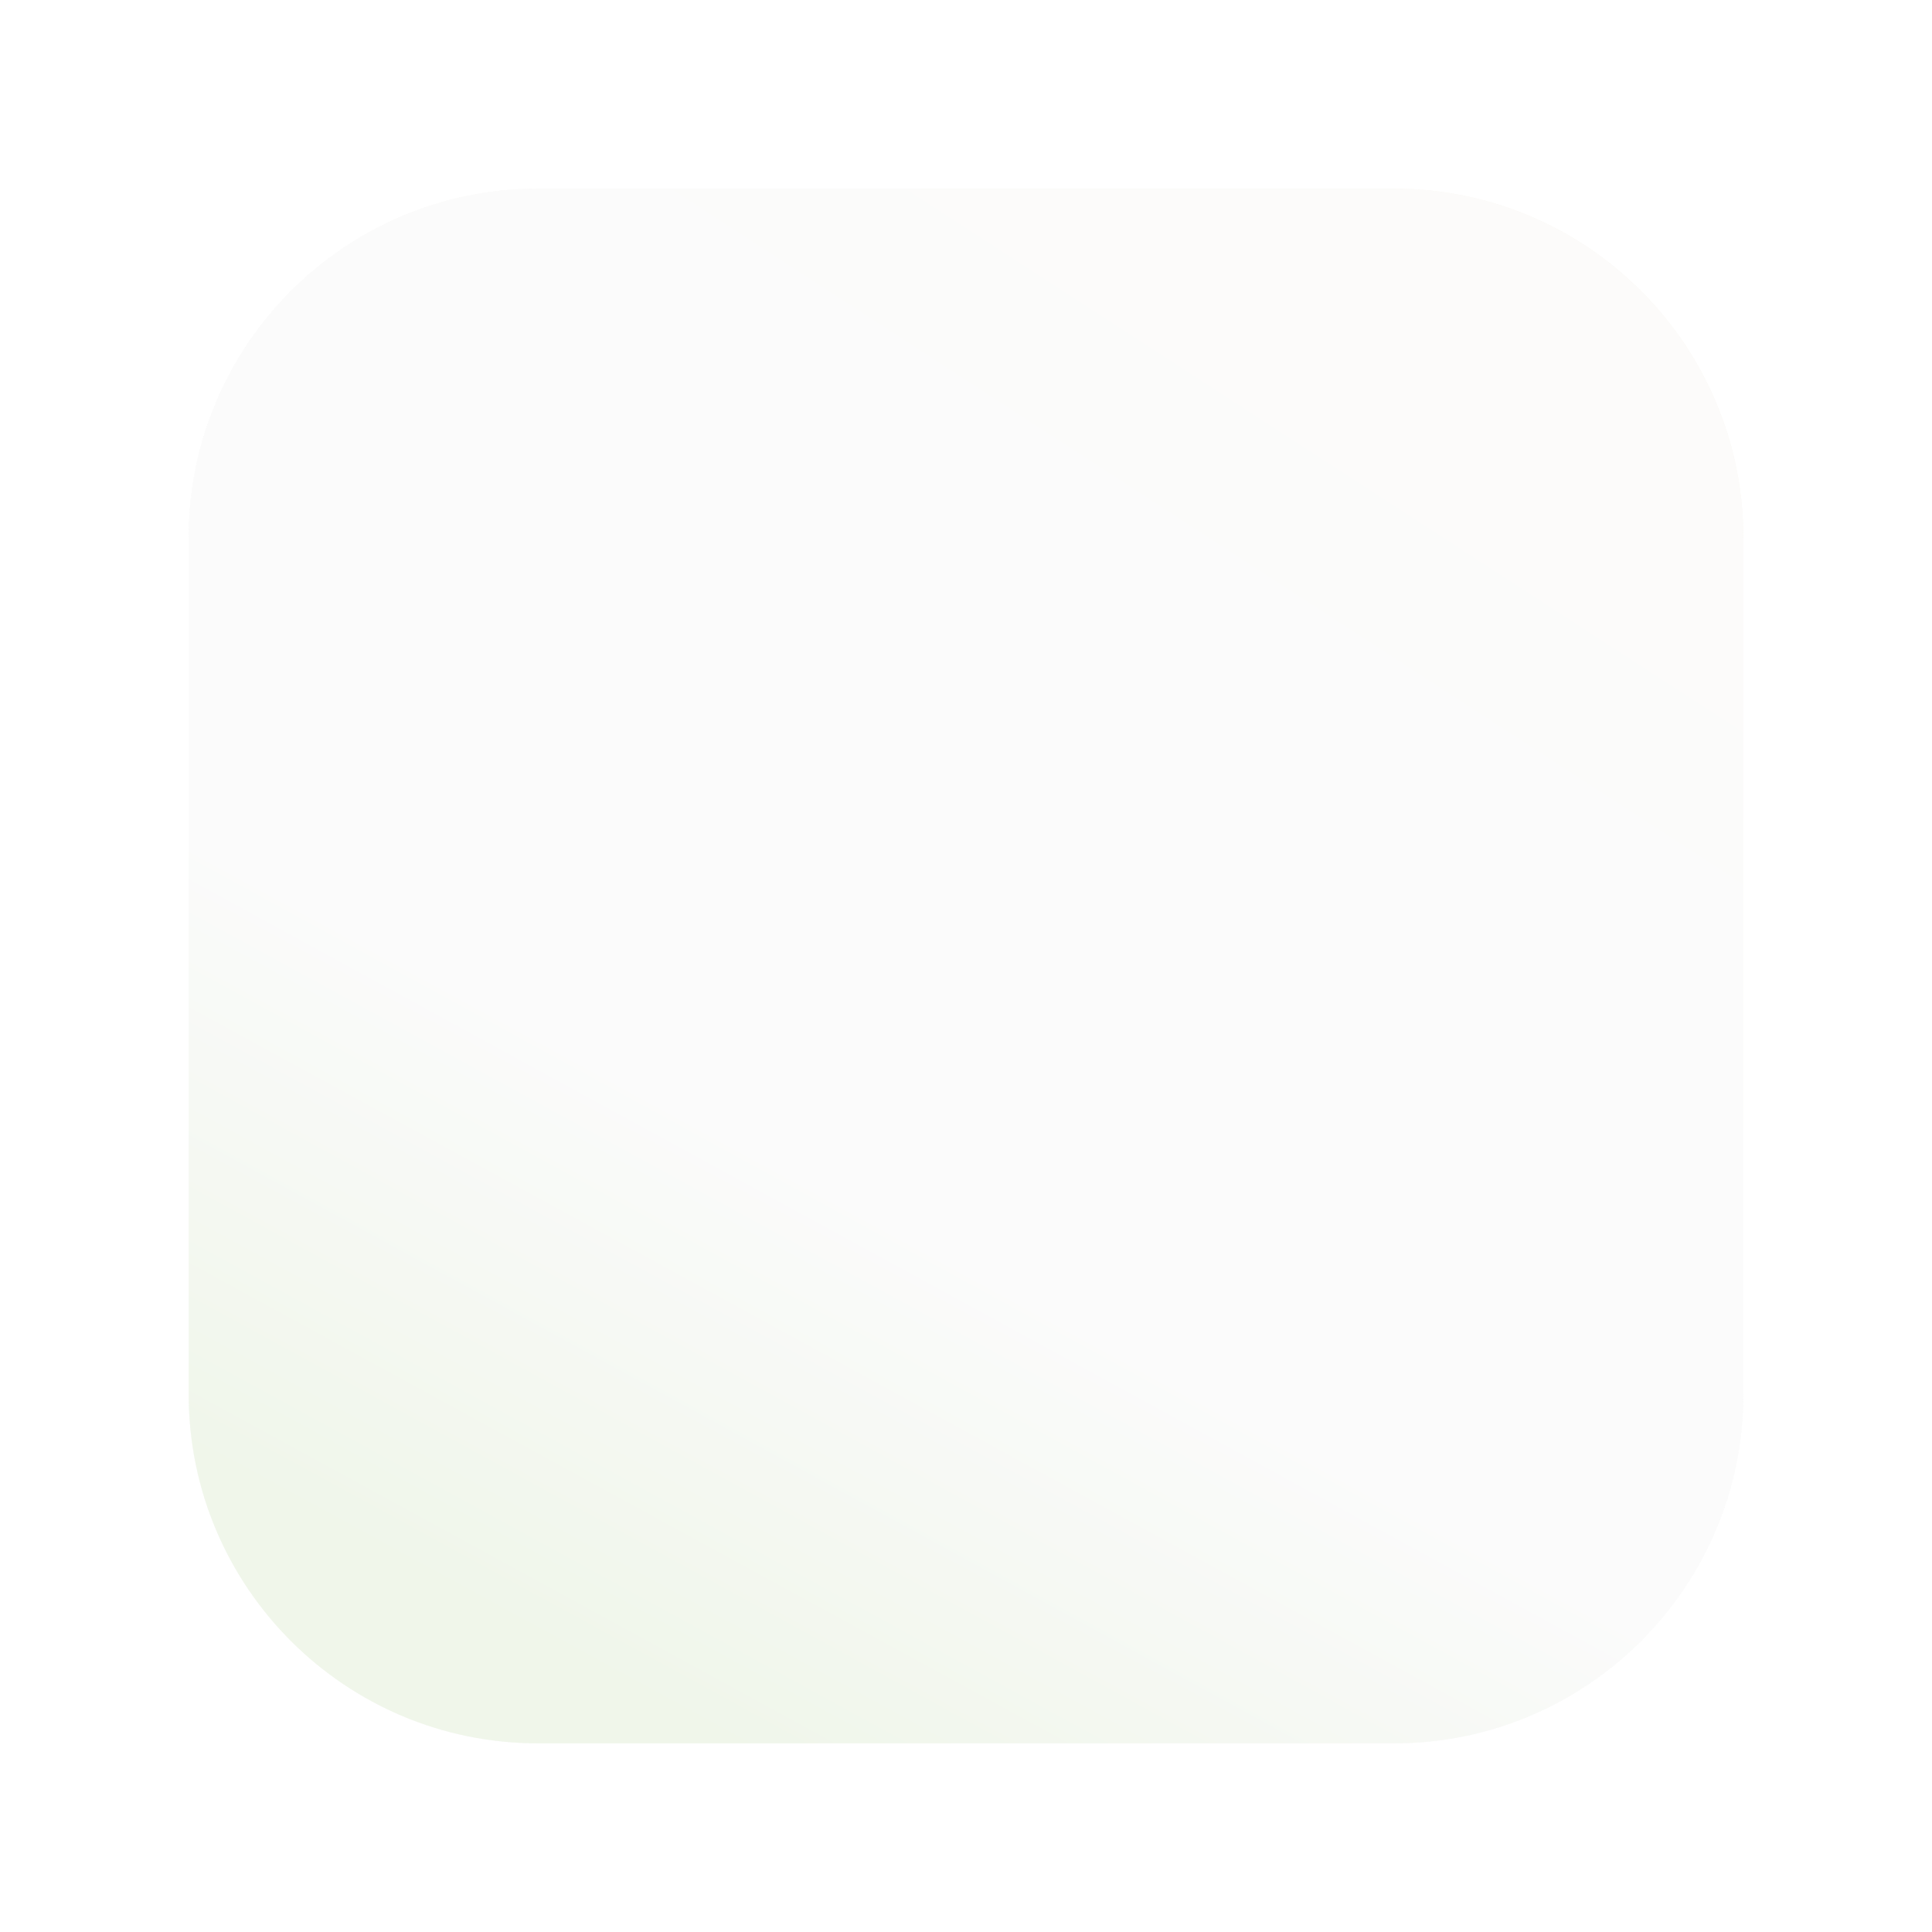
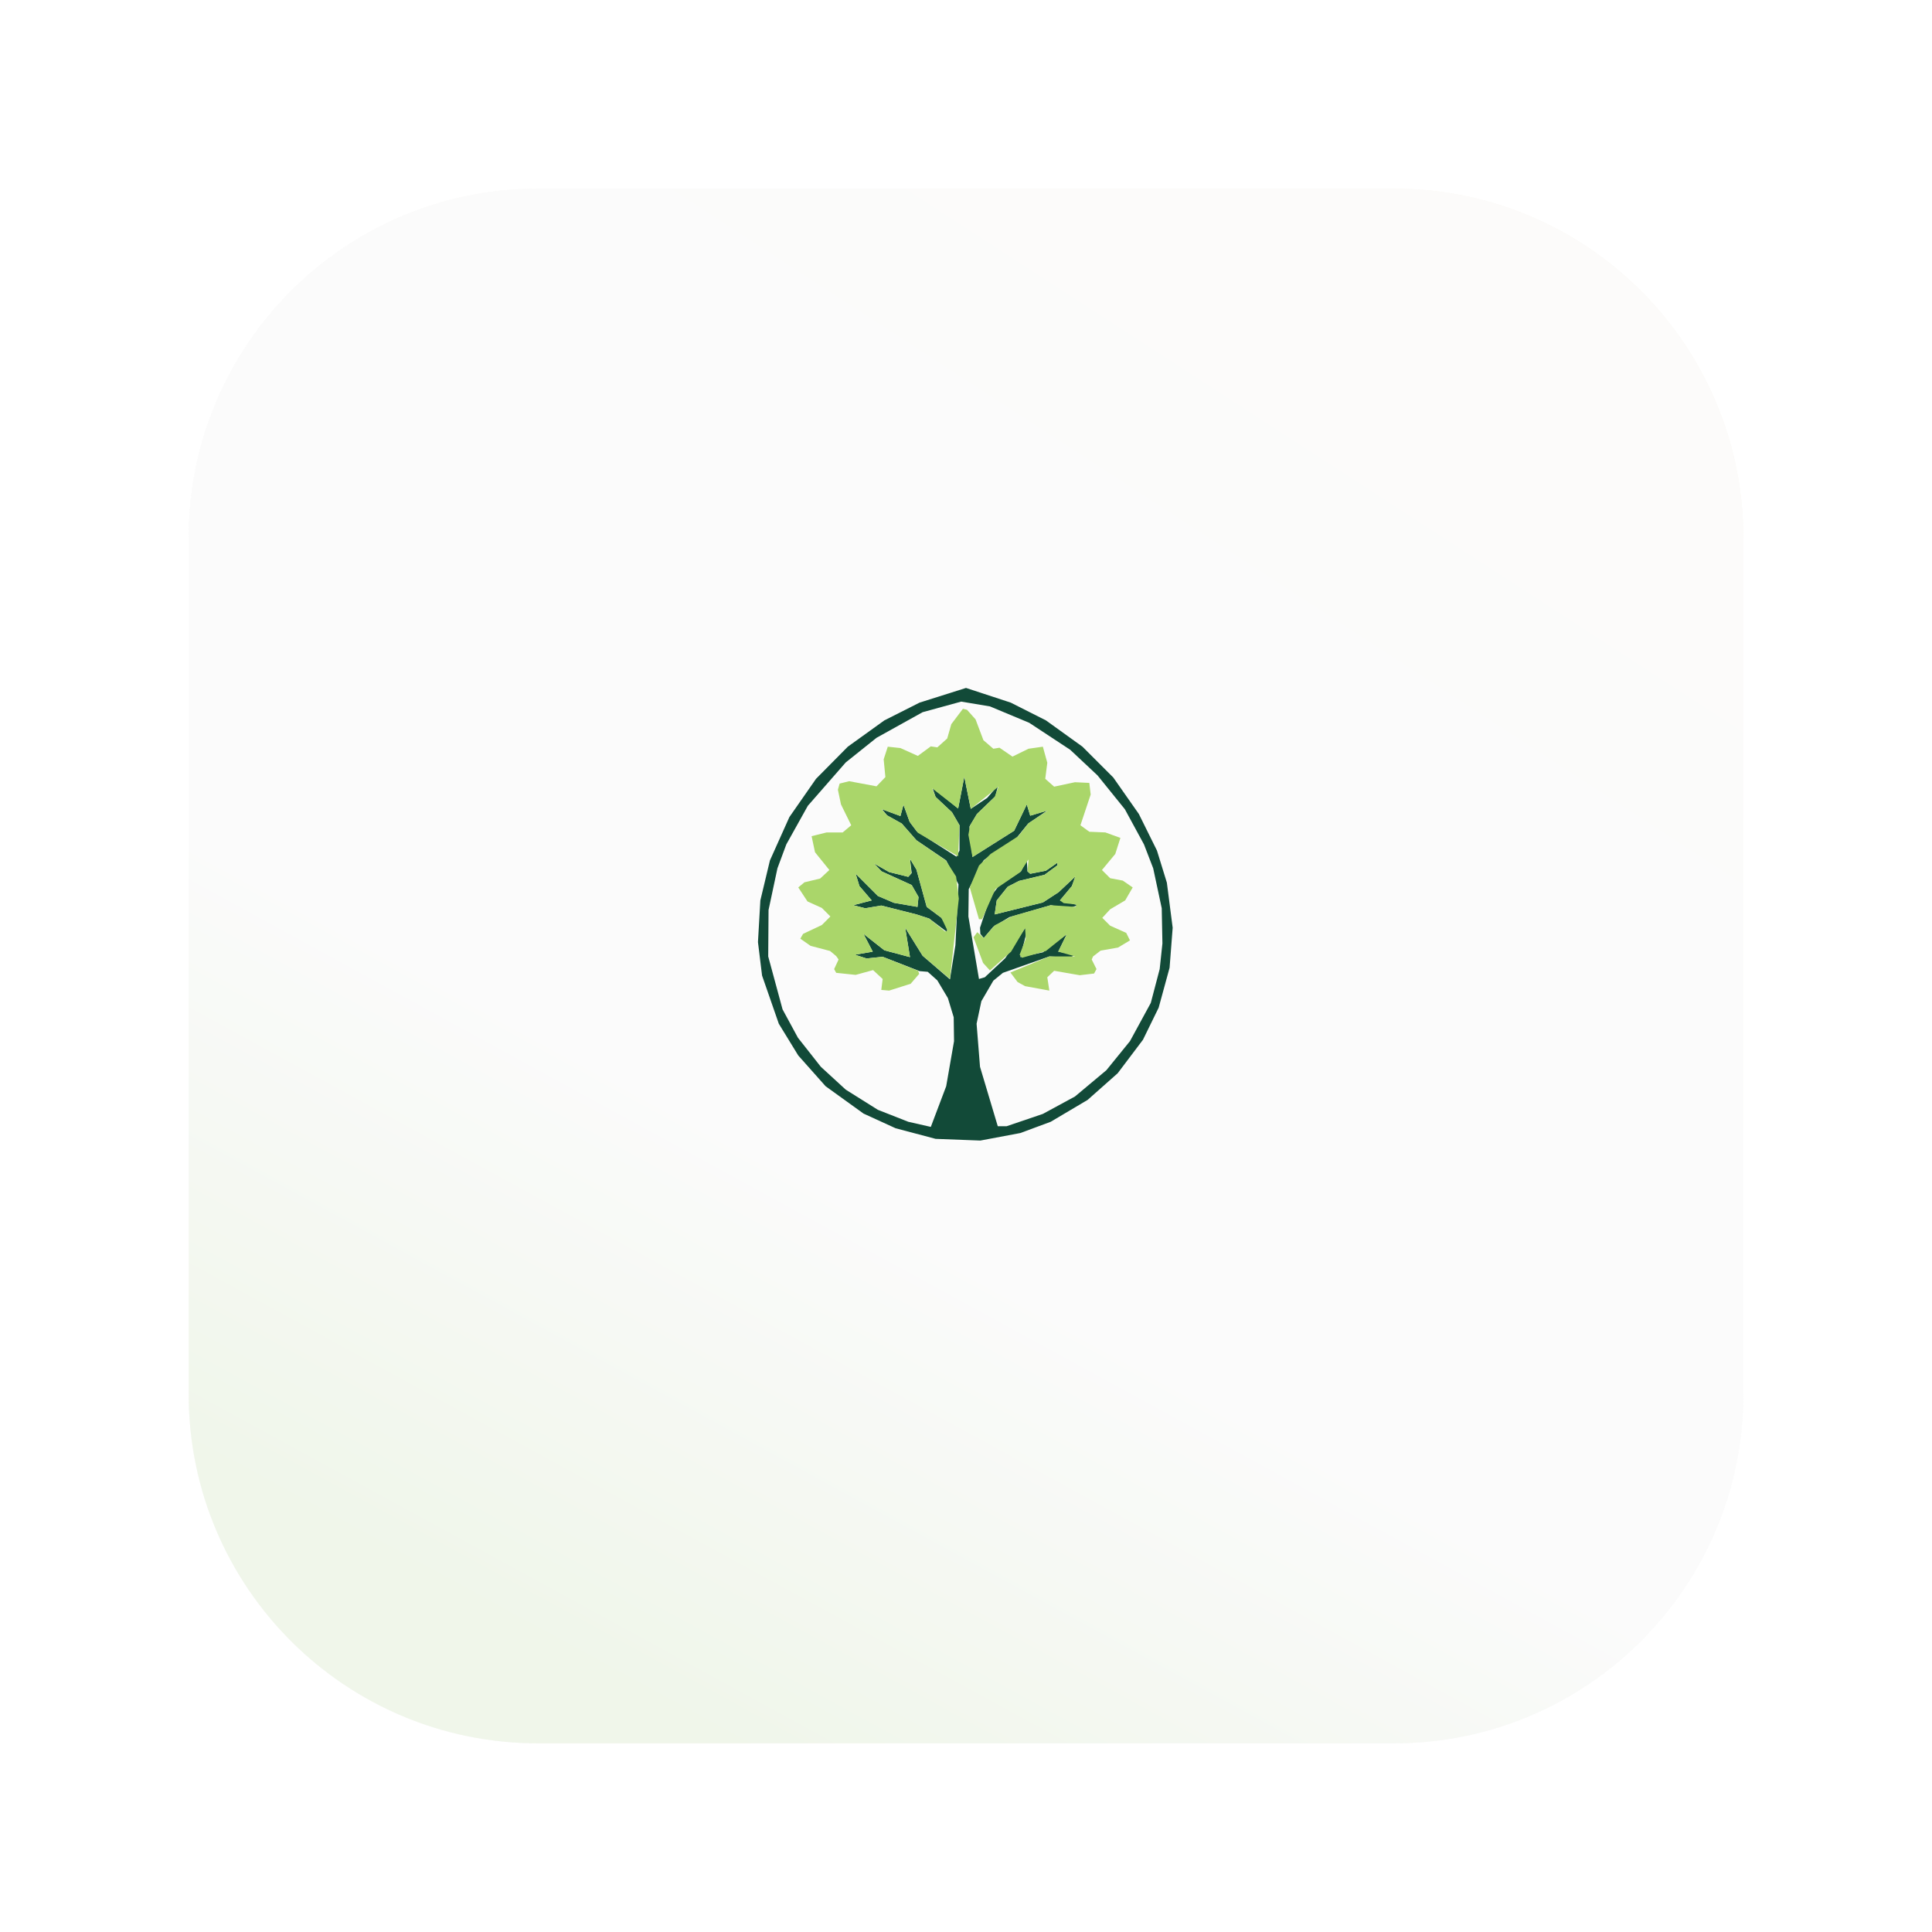
<svg xmlns="http://www.w3.org/2000/svg" width="1024" height="1024" viewBox="0 0 1024 1024" fill="none">
  <g transform="translate(100 100) scale(0.8046875) translate(-40 -32)">
    <rect rx="230" width="1024" height="1024" transform="translate(40 32)" fill="#FBFBFB" />
    <rect rx="230" width="1024" height="1024" transform="translate(40 32)" fill="url(#seed-bg-a)" fill-opacity="0.4" />
    <rect rx="230" width="1024" height="1024" transform="translate(40 32)" fill="url(#seed-bg-b)" fill-opacity="0.8" />
    <g transform="translate(552 544) scale(22.5) translate(-12 -12)">
-       <path d="M12.42L17.11L11.11L17.06L9.94L16.75L9.00L16.32L7.89L15.52L7.09L14.62L6.52L13.69L6.03L12.28L5.91L11.30L5.98L10.08L6.26L8.91L6.83L7.64L7.61L6.52L8.54L5.58L9.61L4.81L10.64L4.29L12.00L3.86L13.31L4.29L14.34L4.81L15.41L5.58L16.31L6.48L17.06L7.55L17.59L8.62L17.88L9.56L18.05L10.88L17.96L12.05L17.64L13.22L17.18L14.16L16.44L15.14L15.56L15.92L14.48L16.56L13.59L16.89ZM13.19L16.69L14.25L16.33L15.19L15.82L16.11L15.05L16.80L14.20L17.41L13.08L17.67L12.09L17.75L11.34L17.73L10.31L17.48L9.14L17.21L8.44L16.65L7.41L15.85L6.42L15.05L5.67L13.85L4.88L12.70L4.40L11.86L4.26L10.73L4.57L9.38L5.32L8.48L6.04L7.37L7.31L6.74L8.44L6.48L9.14L6.22L10.36L6.21L11.72L6.63L13.27L7.08L14.10L7.75L14.95L8.48L15.62L9.42L16.21L10.31L16.56L10.97L16.71L11.42L15.52L11.65L14.20L11.64L13.50L11.47L12.94L11.16L12.42L10.88L12.17L10.64L12.15L9.56L11.73L9.09L11.78L8.75L11.67L9.27L11.58L9.00L11.06L9.61L11.54L10.36L11.74L10.22L10.88L10.73L11.70L11.53L12.39L11.69L11.39L11.78L9.61L11.42L8.91L10.55L8.32L10.12L7.83L9.69L7.59L9.54L7.41L10.08L7.61L10.17L7.28L10.35L7.78L10.56L8.06L11.72L8.80L11.81L8.62L11.81L7.88L11.59L7.50L11.11L7.05L11.02L6.79L11.77L7.39L11.95L6.46L12.14L7.40L12.62L7.08L12.94L6.71L12.86L7.03L12.32L7.55L12.10L7.92L12.19L8.81L13.41L8.04L13.78L7.27L13.88L7.60L14.38L7.45L13.82L7.83L13.48L8.25L12.52L8.90L12.08L9.75L12.07L10.55L12.38L12.38L12.55L12.33L13.15L11.77L13.73L10.89L13.78L10.99L13.59L11.74L14.25L11.60L14.95L11.07L14.70L11.58L15.21L11.67L15.05L11.75L14.44L11.72L13.08L12.20L12.80L12.43L12.45L13.03L12.31L13.69L12.41L14.95L12.93L16.69ZM11.44L11.00L10.92L10.61L10.55L10.49L9.52L10.23L9.05L10.31L8.70L10.22L9.24L10.08L8.88L9.66L8.77L9.30L9.42L9.95L9.89L10.15L10.58L10.27L10.61L9.98L10.41L9.63L9.53L9.23L9.31L9.00L9.75L9.25L10.31L9.39L10.41L9.28L10.36L8.86L10.55L9.18L10.85L10.27L11.28L10.59L11.46L10.88ZM12.52L11.18L12.42L11.06L12.41L10.88L12.71L9.98L12.96L9.66L13.61L9.23L13.78L8.90L13.80L9.23L13.88L9.30L14.34L9.21L14.67L8.98L14.68L9.05L14.30L9.33L13.55L9.51L13.22L9.68L12.90L10.08L12.84L10.49L14.25L10.14L14.71L9.84L15.20L9.38L15.10L9.66L14.75L10.08L15.28L10.22L15.00L10.31L14.48L10.22L13.27L10.57L12.80L10.85Z" fill="#124A38" fill-rule="evenodd" />
-       <path d="M14.44L12.72L13.73L12.59L13.51L12.47L13.30L12.19L14.44L11.72L15.20L11.72L14.70L11.58L14.95L11.07L14.34L11.56L13.64L11.76L13.57L11.67L13.75L11.20L13.73L10.89L13.32L11.58L12.70L12.13L12.50L11.91L12.22L11.16L12.33L11.01L12.52L11.18L12.84L10.81L13.36L10.54L14.48L10.22L15.21L10.27L15.23L10.20L14.86L10.16L14.75L10.08L15.10L9.66L15.20L9.38L14.71L9.84L14.25L10.14L12.84L10.49L12.90L10.08L13.22L9.68L13.55L9.51L14.30L9.33L14.68L9.05L14.67L8.98L14.34L9.21L13.88L9.30L13.80L9.23L13.83L8.88L13.59L9.25L12.86L9.75L12.47L10.63L12.38L10.63L12.11L9.70L12.38L9.06L12.72L8.72L13.53L8.20L13.83L7.82L14.39L7.45L13.88L7.60L13.78L7.27L13.41L8.04L12.19L8.81L12.07L8.16L12.12L7.88L12.32L7.55L12.84L7.05L12.95L6.75L12.14L7.40L11.95L6.46L11.77L7.39L11.01L6.80L11.11L7.05L11.59L7.50L11.81L7.88L11.77L8.79L10.59L8.10L10.35L7.78L10.17L7.28L10.08L7.61L9.53L7.41L9.69L7.59L10.12L7.83L10.55L8.32L11.41L8.91L11.71L9.38L11.79L10.03L11.53L12.38L10.73L11.70L10.22L10.88L10.36L11.74L9.61L11.54L9.00L11.06L9.27L11.58L8.75L11.67L9.09L11.78L9.56L11.73L10.60L12.14L10.63L12.23L10.38L12.52L9.75L12.72L9.52L12.70L9.56L12.38L9.28L12.12L8.77L12.26L8.20L12.20L8.14L12.09L8.27L11.81L8.20L11.71L8.02L11.56L7.45L11.41L7.15L11.20L7.23L11.06L7.78L10.80L8.03L10.55L7.78L10.30L7.36L10.11L7.09L9.70L7.27L9.55L7.73L9.44L8.00L9.19L7.58L8.67L7.48L8.20L7.92L8.09L8.39L8.09L8.64L7.88L8.34L7.27L8.25L6.84L8.30L6.66L8.58L6.59L9.38L6.74L9.64L6.47L9.59L5.95L9.71L5.58L10.08L5.62L10.59L5.85L10.97L5.57L11.16L5.60L11.45L5.34L11.57L4.92L11.91L4.47L12.03L4.50L12.28L4.78L12.51L5.39L12.80L5.64L12.98L5.61L13.36L5.87L13.83L5.64L14.25L5.58L14.38L6.05L14.32L6.52L14.58L6.75L15.19L6.62L15.61L6.64L15.65L6.98L15.35L7.88L15.61L8.07L16.08L8.09L16.52L8.25L16.37L8.72L15.98L9.19L16.22L9.43L16.59L9.50L16.88L9.70L16.66L10.08L16.22L10.34L15.99L10.59L16.22L10.82L16.69L11.03L16.80L11.25L16.45L11.46L15.94L11.55L15.72L11.72L15.68L11.81L15.82L12.09L15.75L12.22L15.33L12.27L14.58L12.14L14.38L12.33ZM11.46L10.97L11.28L10.59L10.85L10.27L10.55L9.18L10.36L8.86L10.40L9.28L10.31L9.39L9.75L9.25L9.31L9.00L9.53L9.23L10.41L9.63L10.61L9.98L10.58L10.27L9.89L10.15L9.42L9.95L8.77L9.30L8.88L9.66L9.24L10.08L8.70L10.22L9.05L10.31L9.52L10.23L10.55L10.49L10.92L10.61L11.39L10.99Z" fill="#AAD66A" fill-rule="evenodd" />
+       <path d="M12.42 17.11L11.11 17.06L9.94 16.75L9.00 16.32L7.89 15.52L7.09 14.62L6.52 13.69L6.03 12.28L5.91 11.30L5.98 10.08L6.26 8.91L6.83 7.64L7.61 6.52L8.54 5.58L9.61 4.81L10.64 4.29L12.00 3.86L13.31 4.29L14.34 4.81L15.41 5.58L16.31 6.48L17.06 7.55L17.59 8.62L17.88 9.56L18.05 10.88L17.96 12.05L17.64 13.22L17.18 14.16L16.44 15.14L15.56 15.92L14.48 16.56L13.59 16.89ZM13.19 16.69L14.25 16.33L15.19 15.82L16.11 15.05L16.80 14.20L17.41 13.08L17.67 12.09L17.75 11.34L17.73 10.31L17.48 9.14L17.21 8.44L16.65 7.41L15.85 6.42L15.05 5.67L13.85 4.88L12.70 4.40L11.86 4.26L10.73 4.57L9.38 5.32L8.48 6.04L7.37 7.31L6.74 8.44L6.48 9.14L6.22 10.36L6.21 11.72L6.63 13.27L7.08 14.10L7.75 14.95L8.48 15.62L9.42 16.21L10.31 16.56L10.97 16.71L11.42 15.52L11.65 14.20L11.64 13.50L11.47 12.94L11.16 12.42L10.88 12.17L10.64 12.15L9.56 11.73L9.09 11.78L8.75 11.67L9.27 11.58L9.00 11.06L9.61 11.54L10.36 11.74L10.22 10.88L10.73 11.70L11.53 12.39L11.69 11.39L11.78 9.61L11.42 8.91L10.55 8.32L10.12 7.83L9.69 7.59L9.54 7.41L10.08 7.61L10.17 7.28L10.35 7.78L10.56 8.06L11.72 8.80L11.81 8.62L11.81 7.88L11.59 7.50L11.11 7.05L11.02 6.79L11.77 7.39L11.95 6.46L12.14 7.40L12.62 7.08L12.94 6.71L12.86 7.03L12.32 7.55L12.10 7.92L12.19 8.81L13.41 8.04L13.78 7.27L13.88 7.60L14.38 7.45L13.82 7.83L13.48 8.25L12.52 8.90L12.08 9.75L12.07 10.55L12.38 12.38L12.55 12.33L13.15 11.77L13.73 10.89L13.78 10.99L13.59 11.74L14.25 11.60L14.95 11.07L14.70 11.58L15.21 11.67L15.05 11.75L14.44 11.72L13.08 12.20L12.80 12.43L12.45 13.03L12.31 13.69L12.41 14.95L12.93 16.69ZM11.44 11.00L10.92 10.61L10.55 10.49L9.52 10.23L9.05 10.31L8.70 10.22L9.24 10.08L8.88 9.66L8.77 9.30L9.42 9.95L9.89 10.15L10.58 10.27L10.61 9.98L10.41 9.63L9.53 9.23L9.31 9.00L9.75 9.25L10.31 9.39L10.41 9.28L10.36 8.86L10.55 9.18L10.85 10.27L11.28 10.59L11.46 10.88ZM12.52 11.18L12.42 11.06L12.41 10.88L12.71 9.98L12.96 9.66L13.61 9.23L13.78 8.90L13.80 9.23L13.88 9.30L14.34 9.21L14.67 8.98L14.68 9.05L14.30 9.33L13.55 9.51L13.22 9.68L12.90 10.08L12.84 10.49L14.25 10.14L14.71 9.84L15.20 9.38L15.10 9.66L14.75 10.08L15.28 10.22L15.00 10.31L14.48 10.22L13.27 10.57L12.80 10.85Z" fill="#124A38" fill-rule="evenodd" />
+       <path d="M14.44 12.72L13.73 12.59L13.51 12.47L13.30 12.19L14.44 11.72L15.20 11.72L14.70 11.58L14.95 11.07L14.34 11.56L13.64 11.76L13.57 11.67L13.75 11.20L13.73 10.89L13.32 11.58L12.70 12.13L12.50 11.91L12.22 11.16L12.33 11.01L12.52 11.18L12.84 10.81L13.36 10.54L14.48 10.22L15.21 10.27L15.23 10.20L14.86 10.16L14.75 10.08L15.10 9.66L15.20 9.38L14.71 9.84L14.25 10.14L12.84 10.49L12.90 10.08L13.22 9.68L13.55 9.51L14.30 9.33L14.68 9.05L14.67 8.98L14.34 9.21L13.88 9.30L13.80 9.23L13.83 8.88L13.59 9.25L12.86 9.75L12.47 10.63L12.38 10.63L12.11 9.70L12.38 9.06L12.72 8.72L13.53 8.20L13.83 7.82L14.39 7.45L13.88 7.60L13.78 7.27L13.41 8.04L12.19 8.81L12.07 8.16L12.12 7.88L12.32 7.55L12.84 7.05L12.95 6.75L12.14 7.40L11.95 6.46L11.77 7.39L11.01 6.80L11.11 7.05L11.59 7.50L11.81 7.88L11.77 8.79L10.59 8.10L10.35 7.78L10.17 7.28L10.08 7.61L9.53 7.41L9.69 7.59L10.12 7.83L10.55 8.32L11.41 8.91L11.71 9.38L11.79 10.03L11.53 12.38L10.73 11.70L10.22 10.88L10.36 11.74L9.61 11.54L9.00 11.06L9.27 11.58L8.75 11.67L9.09 11.78L9.56 11.73L10.60 12.14L10.63 12.23L10.38 12.52L9.75 12.72L9.52 12.70L9.56 12.38L9.28 12.12L8.77 12.26L8.20 12.20L8.14 12.09L8.27 11.81L8.20 11.71L8.02 11.56L7.45 11.41L7.15 11.20L7.23 11.06L7.78 10.80L8.03 10.55L7.78 10.30L7.36 10.11L7.09 9.70L7.27 9.55L7.73 9.44L8.00 9.19L7.58 8.67L7.48 8.20L7.92 8.09L8.39 8.09L8.64 7.88L8.34 7.27L8.25 6.84L8.30 6.66L8.58 6.59L9.38 6.74L9.64 6.47L9.59 5.95L9.71 5.58L10.08 5.62L10.59 5.85L10.97 5.57L11.16 5.60L11.45 5.34L11.57 4.92L11.91 4.47L12.03 4.50L12.28 4.78L12.51 5.39L12.80 5.64L12.98 5.61L13.36 5.87L13.83 5.64L14.25 5.58L14.38 6.05L14.32 6.52L14.58 6.75L15.19 6.62L15.61 6.64L15.65 6.98L15.35 7.88L15.61 8.07L16.08 8.09L16.52 8.25L16.37 8.72L15.98 9.19L16.22 9.43L16.59 9.50L16.88 9.70L16.66 10.08L16.22 10.34L15.99 10.59L16.22 10.82L16.69 11.03L16.80 11.25L16.45 11.46L15.94 11.55L15.72 11.72L15.68 11.81L15.82 12.09L15.75 12.22L15.33 12.27L14.58 12.14L14.38 12.33ZM11.46 10.97L11.28 10.59L10.85 10.27L10.55 9.18L10.36 8.86L10.40 9.28L10.31 9.39L9.75 9.25L9.31 9.00L9.53 9.23L10.41 9.63L10.61 9.98L10.58 10.27L9.89 10.15L9.42 9.95L8.77 9.30L8.88 9.66L9.24 10.08L8.70 10.22L9.05 10.31L9.52 10.23L10.55 10.49L10.92 10.61L11.39 10.99Z" fill="#AAD66A" fill-rule="evenodd" />
    </g>
  </g>
  <defs>
    <linearGradient id="seed-bg-a" x1="973.58" y1="0" x2="378.123" y2="917.86" gradientUnits="userSpaceOnUse">
      <stop offset="0.142" stop-color="#FFF7E6" />
      <stop offset="0.486" stop-color="#FBFBFB" />
    </linearGradient>
    <linearGradient id="seed-bg-b" x1="603.371" y1="445.063" x2="239.356" y2="1111.41" gradientUnits="userSpaceOnUse">
      <stop offset="0.363" stop-color="#FBFBFB" />
      <stop offset="0.83" stop-color="#EDF5E6" />
    </linearGradient>
  </defs>
</svg>
